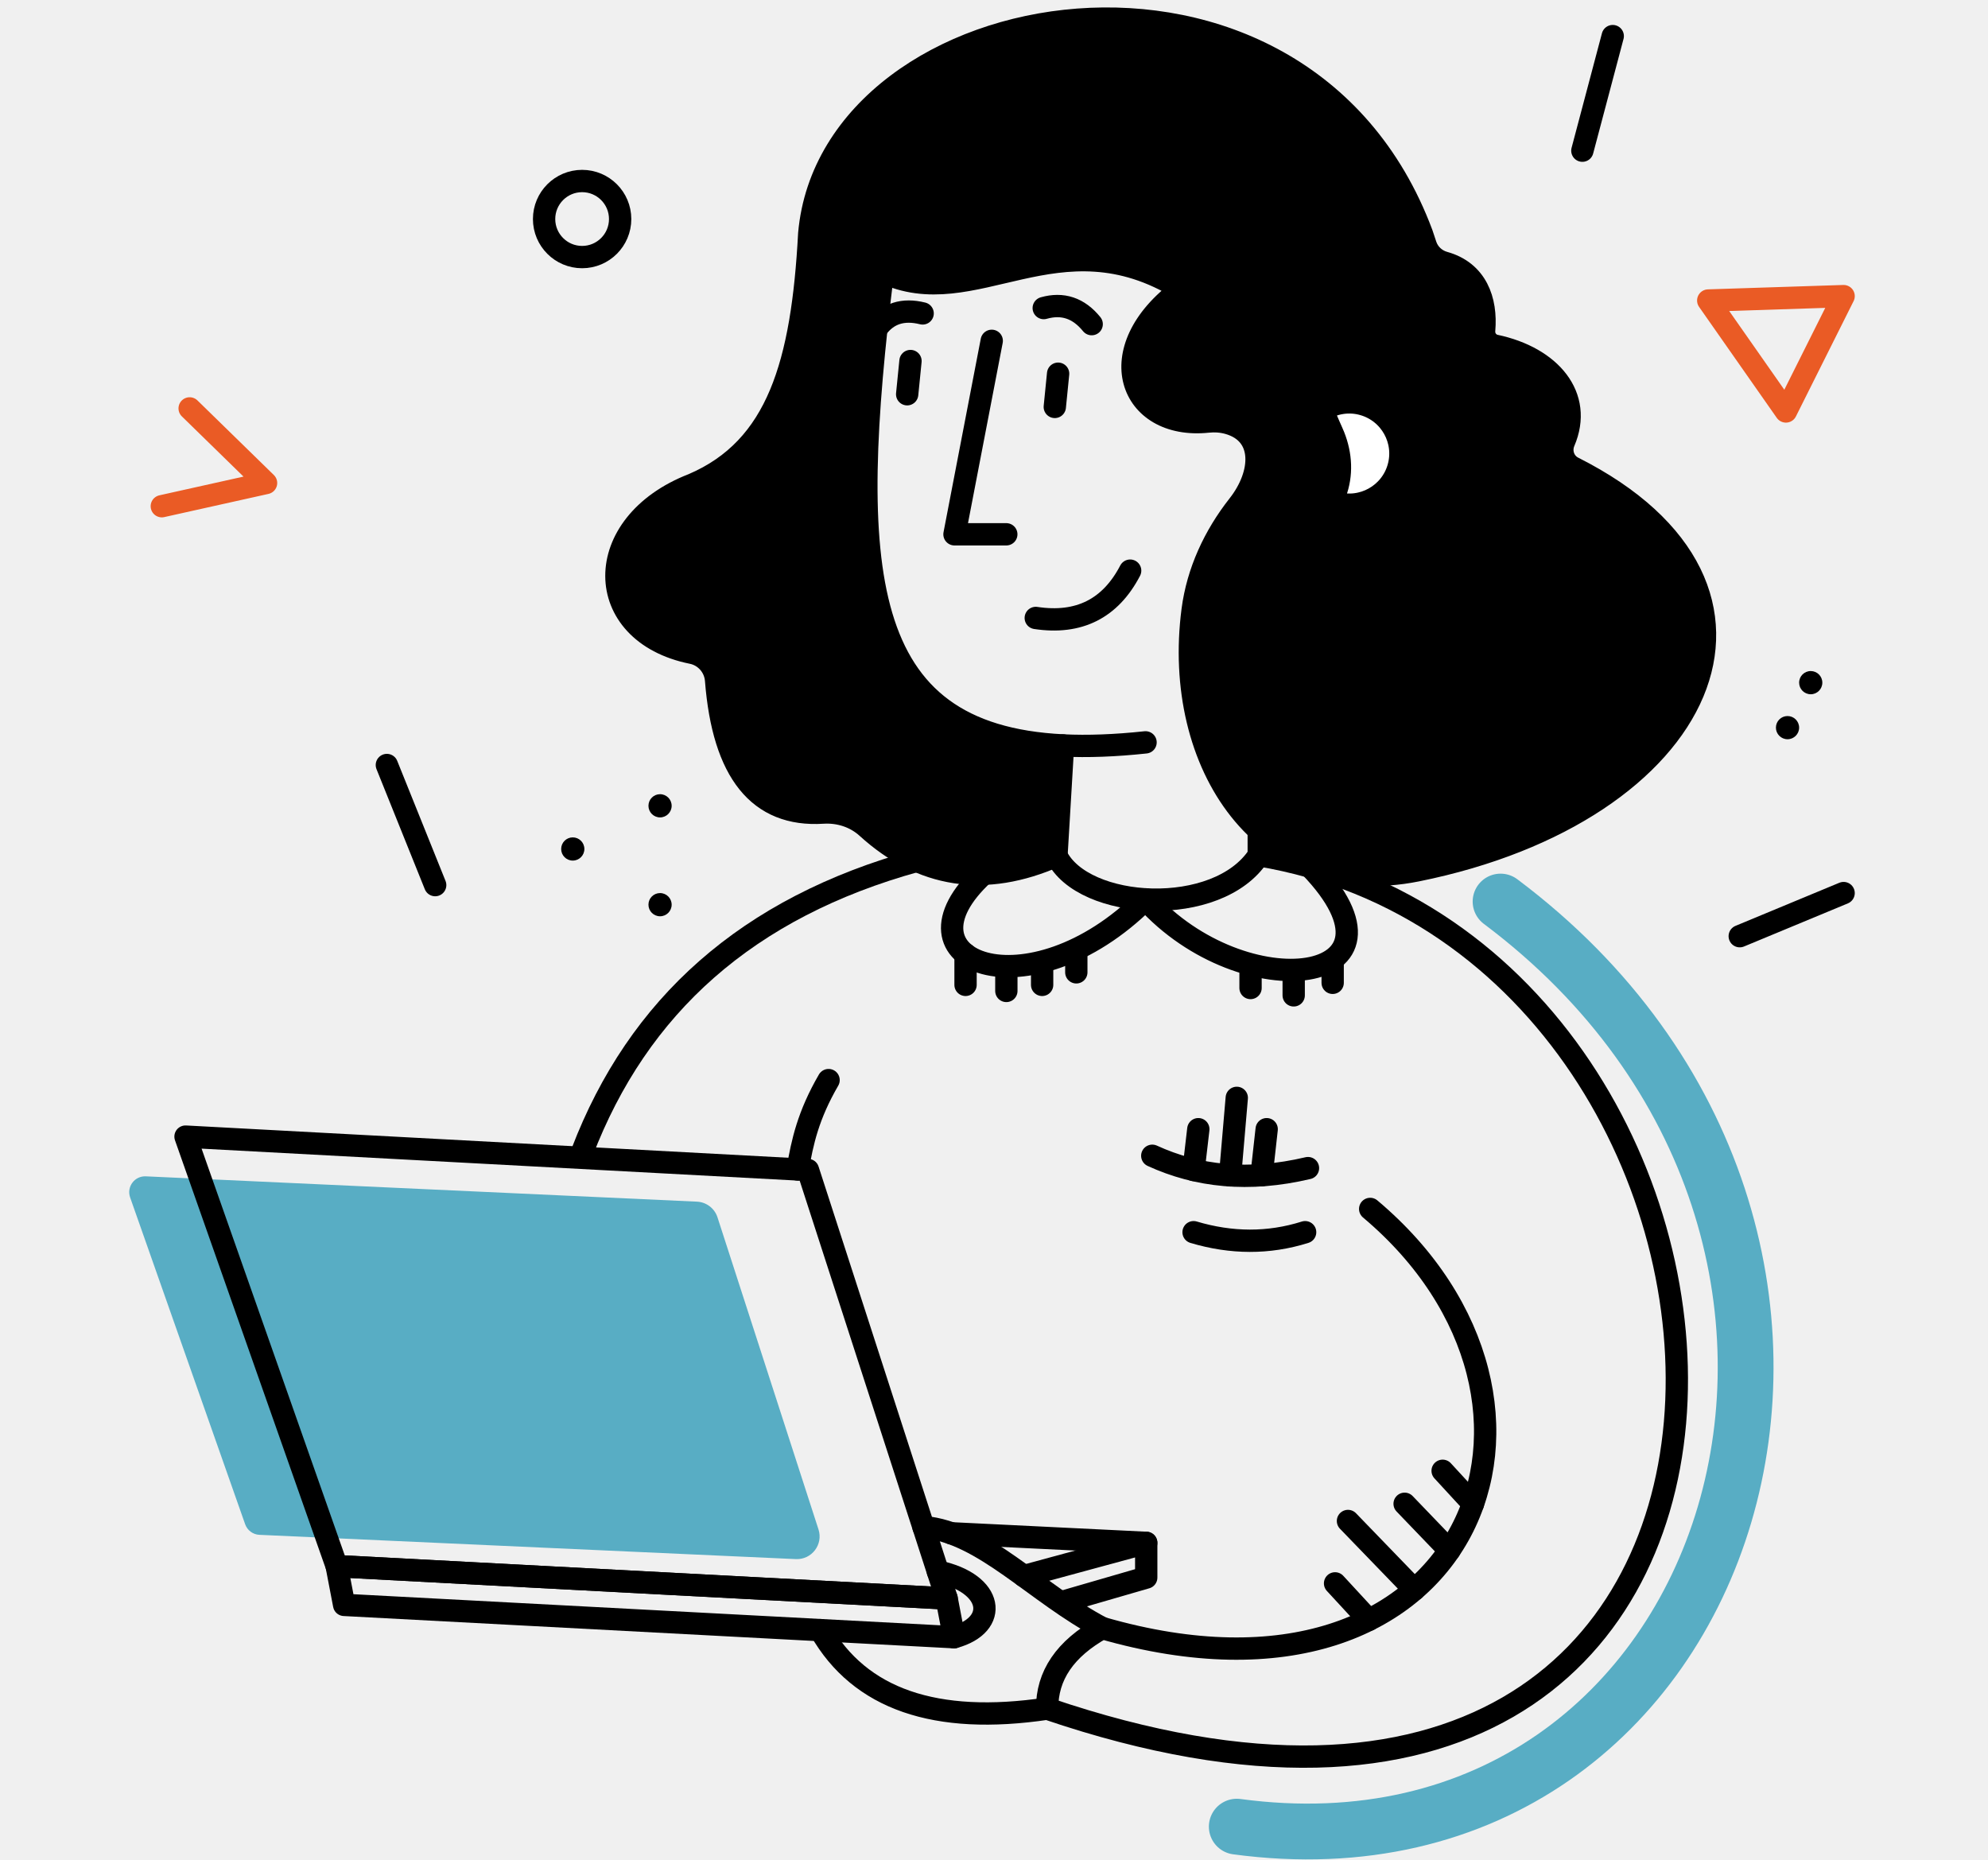
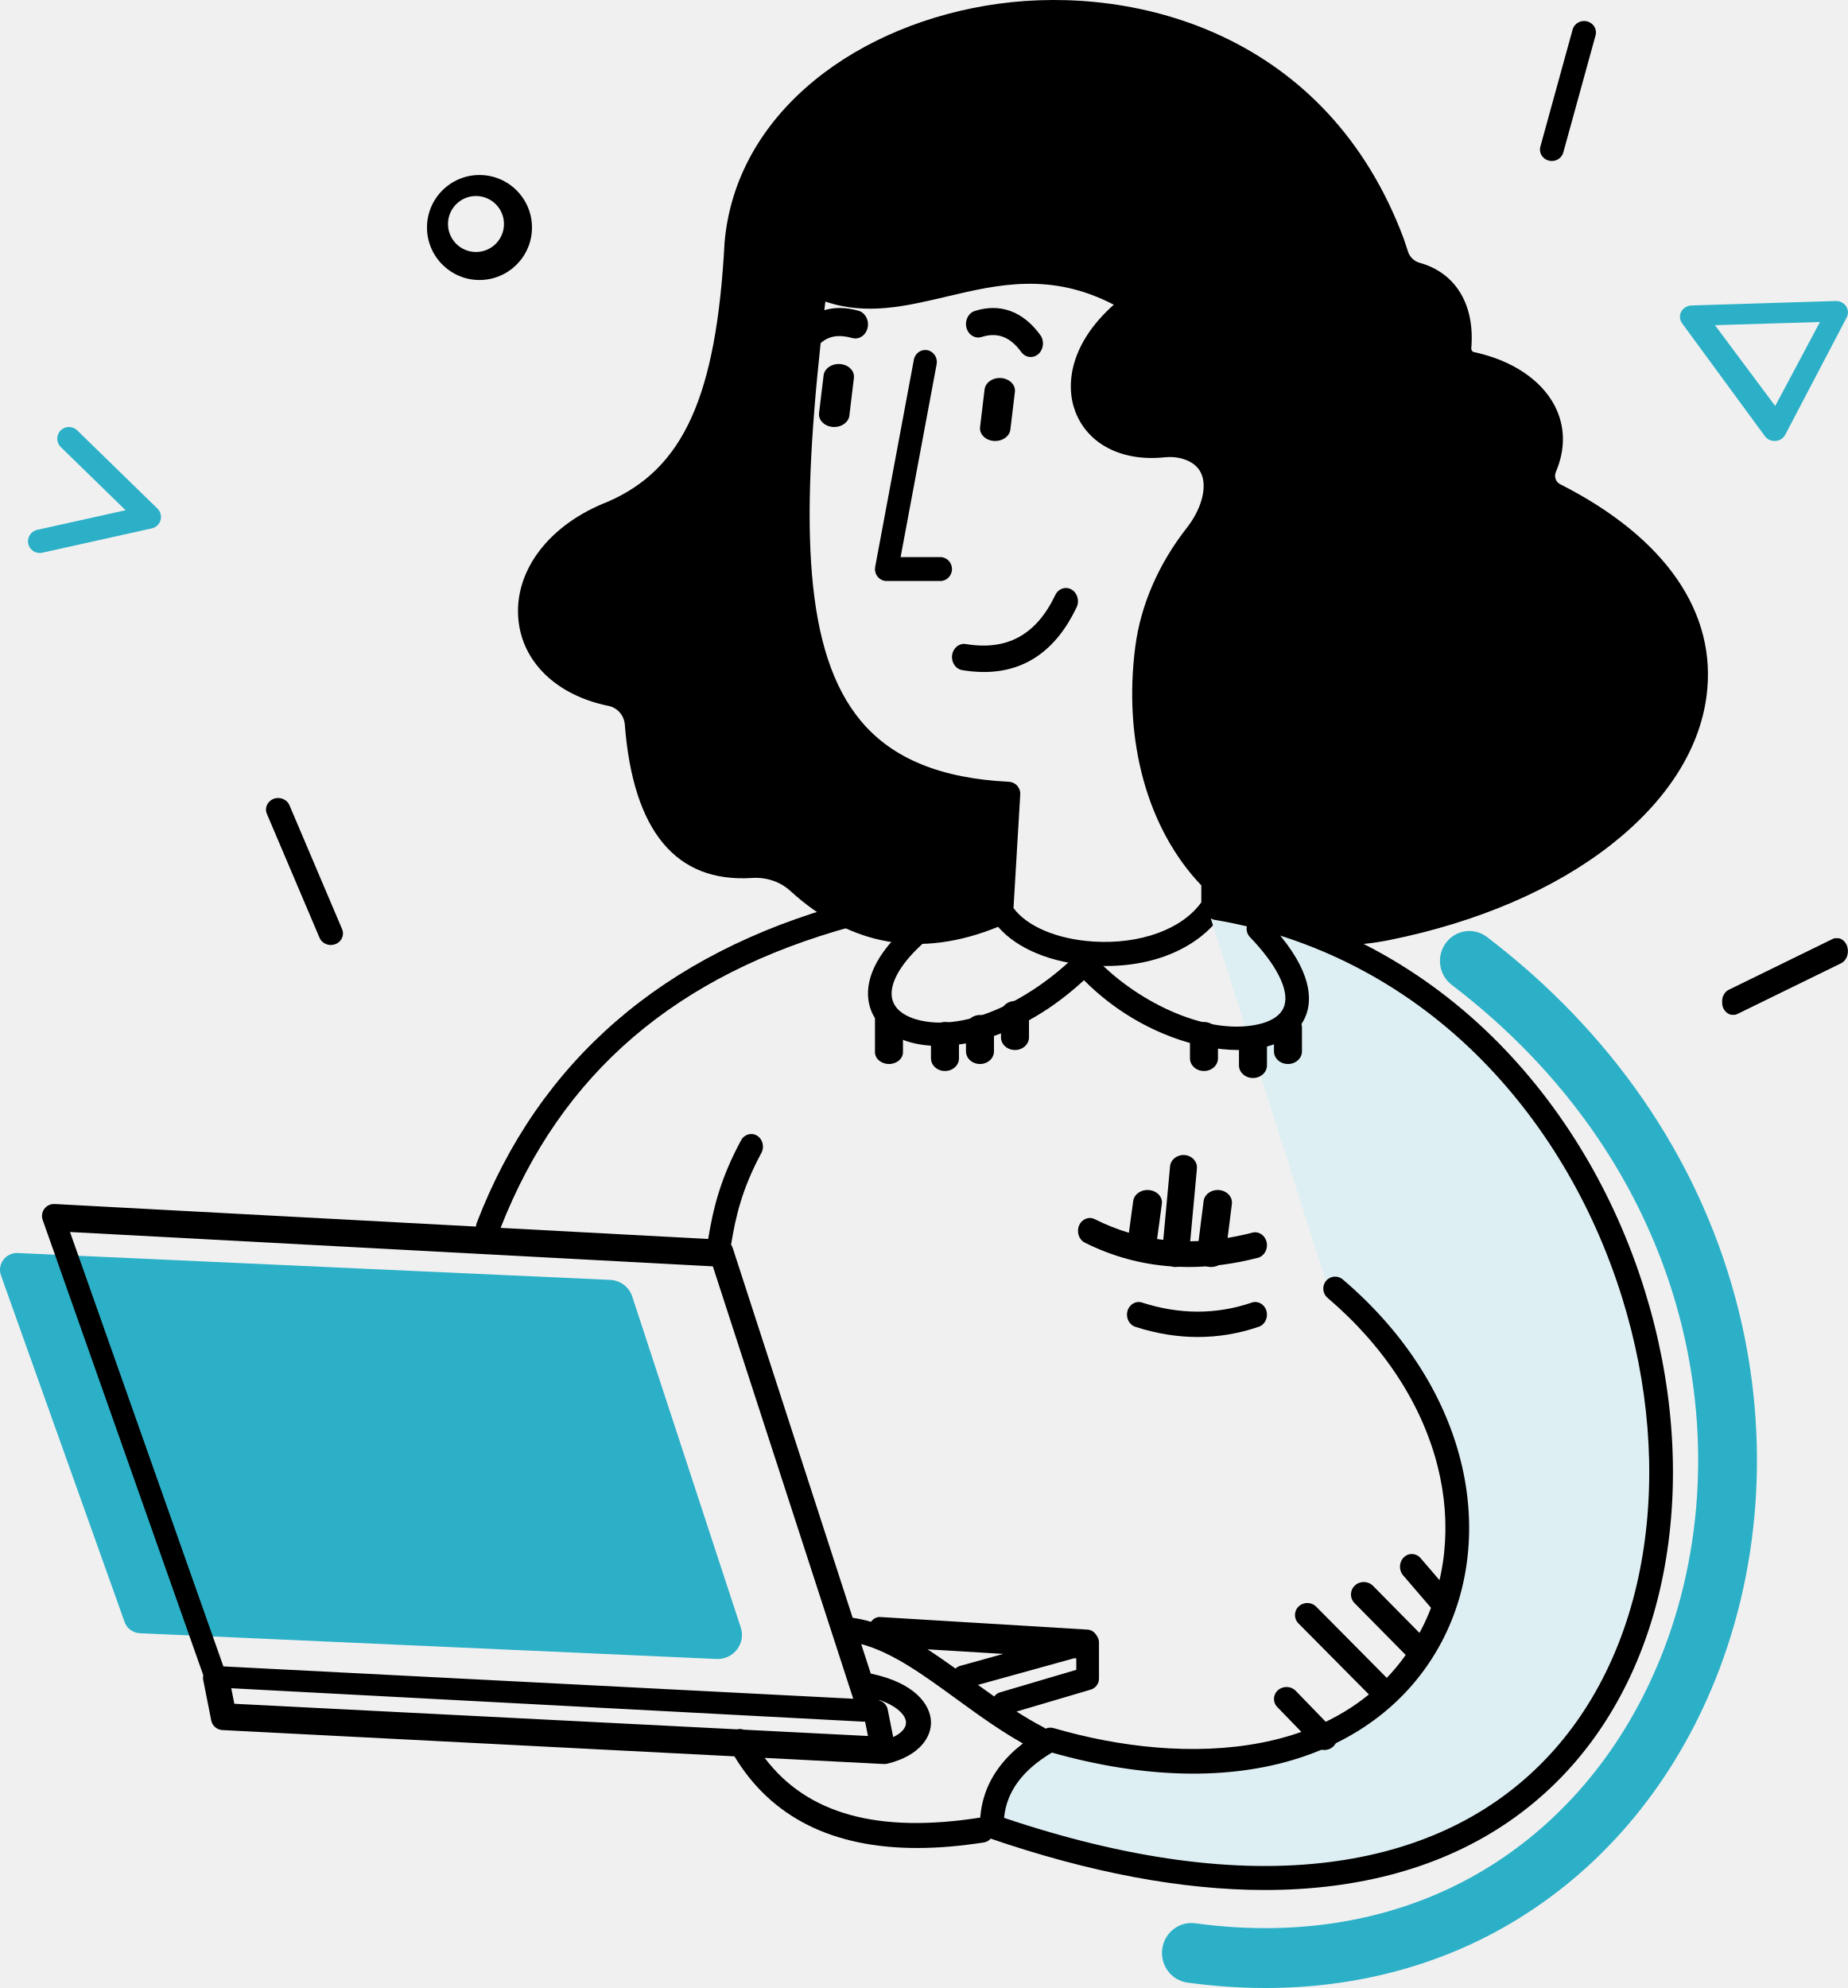
- <svg xmlns="http://www.w3.org/2000/svg" width="124px" height="116px" viewBox="0 0 186 200" version="1.1">
-   <g id="Styles-&amp;-Behaviours" stroke="none" stroke-width="1" fill="none" fill-rule="evenodd">
-     <g id="Styles/Illustrations" transform="translate(-1134, -283)">
-       <g id="Illustration/Mentor" transform="translate(1129, 281)">
-         <g id="Group-105" transform="translate(5, 4)">
-           <path d="M1.785,124.503 L61.053,127.226 C62.07,127.272 62.951,127.945 63.264,128.913 L74.126,162.475 C74.651,164.096 73.395,165.743 71.692,165.666 L14,163.056 C13.305,163.025 12.7,162.574 12.468,161.919 L0.098,126.773 C-0.303,125.632 0.577,124.447 1.785,124.503" id="Fill-1" fill="#58ADC4" />
-           <path d="M100.423,78.164 C103.072,78.294 106.021,78.185 109.298,77.834" id="Stroke-3" stroke="#000000" stroke-width="2.4" stroke-linecap="round" stroke-linejoin="round" />
-           <polyline id="Stroke-5" stroke="#000000" stroke-width="2.4" stroke-linecap="round" stroke-linejoin="round" points="92.756 34.652 88.751 55.459 94.323 55.459" />
-           <line x1="99.895" y1="38.188" x2="99.538" y2="41.76" id="Stroke-7" stroke="#000000" stroke-width="2.4" stroke-linecap="round" stroke-linejoin="round" />
-           <line x1="84.019" y1="36.825" x2="83.662" y2="40.398" id="Stroke-9" stroke="#000000" stroke-width="2.4" stroke-linecap="round" stroke-linejoin="round" />
-           <path d="M98.349,31.129 C100.384,30.552 102.103,31.129 103.505,32.858" id="Stroke-11" stroke="#000000" stroke-width="2.4" stroke-linecap="round" stroke-linejoin="round" />
-           <path d="M85.325,31.705 C83.211,31.178 81.571,31.705 80.407,33.288" id="Stroke-13" stroke="#000000" stroke-width="2.4" stroke-linecap="round" stroke-linejoin="round" />
-           <path d="M97.491,64.455 C102.125,65.156 105.509,63.46 107.642,59.367" id="Stroke-15" stroke="#000000" stroke-width="2.4" stroke-linecap="round" stroke-linejoin="round" />
-           <path d="M74.596,85.386 C67.714,85.824 63.89,81.072 63.113,71.149 C63,69.702 61.944,68.492 60.521,68.205 C49.754,66.036 49.578,54.371 60.631,50.094 C69.756,46.183 72.384,37.089 73.132,23.126 C75.467,-3.138 125.879,-11.965 139.01,23.126 L139.423,24.367 C139.728,25.286 140.478,25.983 141.412,26.243 C144.883,27.207 145.994,30.276 145.711,33.526 C145.643,34.305 146.152,35.02 146.917,35.182 C152.848,36.439 156.39,40.619 154.302,45.501 C153.853,46.552 154.266,47.772 155.286,48.287 C181.002,61.256 169.55,85.341 138.488,91.604 C121.97,94.935 112.202,80.154 114.361,63.616 C114.903,59.467 116.696,55.619 119.283,52.331 C121.93,48.965 122.182,44.623 118.185,43.504 C117.473,43.304 116.723,43.259 115.988,43.336 C107.587,44.214 104.294,35.613 113.141,29.1 C99.887,20.928 90.818,31.94 81.052,27.256 C77.126,59.153 78.152,77.077 100.423,78.164 L99.716,90.025 C91.991,93.447 85.222,92.333 79.345,86.989 C78.056,85.818 76.334,85.275 74.596,85.386" id="Fill-17" fill="#000000" />
-           <path d="M74.596,85.386 C67.714,85.824 63.89,81.072 63.113,71.149 C63,69.702 61.944,68.492 60.521,68.205 C49.754,66.036 49.578,54.371 60.631,50.094 C69.756,46.183 72.384,37.089 73.132,23.126 C75.467,-3.138 125.879,-11.965 139.01,23.126 L139.423,24.367 C139.728,25.286 140.478,25.983 141.412,26.243 C144.883,27.207 145.994,30.276 145.711,33.526 C145.643,34.305 146.152,35.02 146.917,35.182 C152.848,36.439 156.39,40.619 154.302,45.501 C153.853,46.552 154.266,47.772 155.286,48.287 C181.002,61.256 169.55,85.341 138.488,91.604 C121.97,94.935 112.202,80.154 114.361,63.616 C114.903,59.467 116.696,55.619 119.283,52.331 C121.93,48.965 122.182,44.623 118.185,43.504 C117.473,43.304 116.723,43.259 115.988,43.336 C107.587,44.214 104.294,35.613 113.141,29.1 C99.887,20.928 90.818,31.94 81.052,27.256 C77.126,59.153 78.152,77.077 100.423,78.164 L99.716,90.025 C91.991,93.447 85.222,92.333 79.345,86.989 C78.056,85.818 76.334,85.275 74.596,85.386 Z" id="Stroke-19" stroke="#000000" stroke-width="2.4" stroke-linecap="round" stroke-linejoin="round" />
-           <path d="M99.716,90.025 C102.567,95.9 117.073,96.76 121.471,89.973 L121.471,67.124" id="Stroke-21" stroke="#000000" stroke-width="2.4" stroke-linecap="round" stroke-linejoin="round" />
-           <path d="M133.455,128.009 C158.234,148.864 144.33,184.519 104.639,173.082 C100.63,175.308 98.687,178.206 98.718,181.748 C187.435,211.958 182.464,100.106 121.471,89.973" id="Stroke-23" stroke="#000000" stroke-width="2.4" stroke-linecap="round" stroke-linejoin="round" />
-           <path d="M126.991,91.204 C139.274,103.964 119.925,106.516 109.298,94.717 C96.696,107.282 81.635,101.411 91.896,91.965" id="Stroke-25" stroke="#000000" stroke-width="2.4" stroke-linecap="round" stroke-linejoin="round" />
-           <line x1="89.94" y1="100.615" x2="89.94" y2="103.913" id="Stroke-27" stroke="#000000" stroke-width="2.4" stroke-linecap="round" stroke-linejoin="round" />
-           <line x1="94.329" y1="102.31" x2="94.329" y2="104.566" id="Stroke-29" stroke="#000000" stroke-width="2.4" stroke-linecap="round" stroke-linejoin="round" />
-           <line x1="98.176" y1="101.657" x2="98.176" y2="103.913" id="Stroke-31" stroke="#000000" stroke-width="2.4" stroke-linecap="round" stroke-linejoin="round" />
-           <line x1="101.852" y1="100.309" x2="101.852" y2="102.565" id="Stroke-33" stroke="#000000" stroke-width="2.4" stroke-linecap="round" stroke-linejoin="round" />
-           <line x1="120.589" y1="101.994" x2="120.589" y2="104.25" id="Stroke-35" stroke="#000000" stroke-width="2.4" stroke-linecap="round" stroke-linejoin="round" />
-           <line x1="125.23" y1="102.785" x2="125.23" y2="105.041" id="Stroke-37" stroke="#000000" stroke-width="2.4" stroke-linecap="round" stroke-linejoin="round" />
-           <line x1="129.421" y1="101.437" x2="129.421" y2="103.693" id="Stroke-39" stroke="#000000" stroke-width="2.4" stroke-linecap="round" stroke-linejoin="round" />
-           <path d="M110.021,122.292 C114.864,124.517 120.377,125.127 126.766,123.619" id="Stroke-41" stroke="#000000" stroke-width="2.4" stroke-linecap="round" stroke-linejoin="round" />
-           <path d="M114.462,130.512 C118.517,131.72 122.518,131.754 126.46,130.512" id="Stroke-43" stroke="#000000" stroke-width="2.4" stroke-linecap="round" stroke-linejoin="round" />
-           <line x1="119.108" y1="116.064" x2="118.393" y2="124.398" id="Stroke-45" stroke="#000000" stroke-width="2.4" stroke-linecap="round" stroke-linejoin="round" />
-           <line x1="114.973" y1="119.433" x2="114.462" y2="123.82" id="Stroke-47" stroke="#000000" stroke-width="2.4" stroke-linecap="round" stroke-linejoin="round" />
-           <line x1="122.324" y1="119.433" x2="121.773" y2="124.387" id="Stroke-49" stroke="#000000" stroke-width="2.4" stroke-linecap="round" stroke-linejoin="round" />
-           <path d="M84.701,90.57 C66.472,95.591 54.71,106.194 48.706,121.91" id="Stroke-51" stroke="#000000" stroke-width="2.4" stroke-linecap="round" stroke-linejoin="round" />
-           <polygon id="Stroke-53" stroke="#000000" stroke-width="2.4" stroke-linecap="round" stroke-linejoin="round" points="6.055 120.231 72.992 123.82 87.904 169.897 22.313 166.422" />
-           <path d="M75.21,114.153 C73.017,117.93 72.382,120.827 71.885,123.761" id="Stroke-55" stroke="#000000" stroke-width="2.4" stroke-linecap="round" stroke-linejoin="round" />
-           <line x1="129.679" y1="168.276" x2="133.304" y2="172.206" id="Stroke-57" stroke="#000000" stroke-width="2.4" stroke-linecap="round" stroke-linejoin="round" />
-           <line x1="131.067" y1="161.567" x2="138.202" y2="168.95" id="Stroke-59" stroke="#000000" stroke-width="2.4" stroke-linecap="round" stroke-linejoin="round" />
-           <line x1="137.159" y1="159.717" x2="141.972" y2="164.726" id="Stroke-61" stroke="#000000" stroke-width="2.4" stroke-linecap="round" stroke-linejoin="round" />
-           <line x1="141.247" y1="156.169" x2="144.511" y2="159.716" id="Stroke-63" stroke="#000000" stroke-width="2.4" stroke-linecap="round" stroke-linejoin="round" />
-           <polygon id="Stroke-65" stroke="#000000" stroke-width="2.4" stroke-linecap="round" stroke-linejoin="round" points="88.704 174.066 23.112 170.59 22.312 166.422 87.904 169.898" />
-           <path d="M74.328,173.304 C78.57,180.723 86.7,183.538 98.718,181.748" id="Stroke-67" stroke="#000000" stroke-width="2.4" stroke-linecap="round" stroke-linejoin="round" />
-           <path d="M104.639,173.082 C97.491,169.337 91.849,162.766 85.42,162.221" id="Stroke-69" stroke="#000000" stroke-width="2.4" stroke-linecap="round" stroke-linejoin="round" />
-           <path d="M86.968,167.005 C93.002,168.276 93.578,172.738 88.704,174.066" id="Stroke-71" stroke="#000000" stroke-width="2.4" stroke-linecap="round" stroke-linejoin="round" />
-           <polyline id="Stroke-73" stroke="#000000" stroke-width="2.4" stroke-linecap="round" stroke-linejoin="round" points="96.215 167.491 109.371 163.919 109.371 167.652 100.437 170.241" />
-           <line x1="88.403" y1="162.891" x2="109.371" y2="163.919" id="Stroke-75" stroke="#000000" stroke-width="2.4" stroke-linecap="round" stroke-linejoin="round" />
-           <path d="M132.715,41.484 C131.181,41.045 129.616,41.308 128.351,42.076 C128.79,43.276 129.334,44.385 129.543,44.912 C130.332,46.9 130.458,49.053 129.691,51.075 C129.577,51.376 129.443,51.658 129.299,51.929 C129.429,51.977 129.557,52.025 129.691,52.063 C132.613,52.898 135.658,51.207 136.493,48.285 C137.328,45.364 135.637,42.318 132.715,41.484" id="Fill-77" fill="#FFFFFF" />
-           <path d="M132.715,41.484 C131.181,41.045 129.616,41.308 128.351,42.076 C128.79,43.276 129.334,44.385 129.543,44.912 C130.332,46.9 130.458,49.053 129.691,51.075 C129.577,51.376 129.443,51.658 129.299,51.929 C129.429,51.977 129.557,52.025 129.691,52.063 C132.613,52.898 135.658,51.207 136.493,48.285 C137.328,45.364 135.637,42.318 132.715,41.484 Z" id="Stroke-79" stroke="#000000" stroke-width="2.4" stroke-linecap="round" stroke-linejoin="round" />
-           <path d="M147.477,94.953 C195.38,130.863 173.241,201.733 119.108,194.438" id="Stroke-81" stroke="#58ADC4" stroke-width="6" stroke-linecap="round" stroke-linejoin="round" />
-           <polyline id="Stroke-83" stroke="#EA5B25" stroke-width="2.4" stroke-linecap="round" stroke-linejoin="round" points="6.499 41.92 14.716 49.943 3.505 52.438" />
-           <path d="M58.334,84.656 C58.334,85.345 57.776,85.904 57.086,85.904 C56.397,85.904 55.839,85.345 55.839,84.656 C55.839,83.967 56.397,83.408 57.086,83.408 C57.776,83.408 58.334,83.967 58.334,84.656" id="Fill-85" fill="#000000" />
-           <path d="M58.334,95.289 C58.334,95.978 57.776,96.537 57.086,96.537 C56.397,96.537 55.839,95.978 55.839,95.289 C55.839,94.6 56.397,94.041 57.086,94.041 C57.776,94.041 58.334,94.6 58.334,95.289" id="Fill-87" fill="#000000" />
-           <path d="M48.948,89.3 C48.948,89.989 48.39,90.548 47.7,90.548 C47.011,90.548 46.453,89.989 46.453,89.3 C46.453,88.611 47.011,88.052 47.7,88.052 C48.39,88.052 48.948,88.611 48.948,89.3" id="Fill-89" fill="#000000" />
-           <path d="M182.08,71.413 C182.08,72.102 181.522,72.661 180.833,72.661 C180.143,72.661 179.585,72.102 179.585,71.413 C179.585,70.723 180.143,70.165 180.833,70.165 C181.522,70.165 182.08,70.723 182.08,71.413" id="Fill-91" fill="#000000" />
-           <path d="M179.585,76.25 C179.585,76.939 179.026,77.498 178.337,77.498 C177.648,77.498 177.089,76.939 177.089,76.25 C177.089,75.561 177.648,75.003 178.337,75.003 C179.026,75.003 179.585,75.561 179.585,76.25" id="Fill-93" fill="#000000" />
-           <polygon id="Stroke-95" stroke="#EA5B25" stroke-width="2.4" stroke-linecap="round" stroke-linejoin="round" points="178.164 42.249 169.81 30.317 184.369 29.845" />
-           <path d="M52.795,21.556 C52.795,23.814 50.964,25.646 48.706,25.646 C46.447,25.646 44.616,23.814 44.616,21.556 C44.616,19.297 46.447,17.466 48.706,17.466 C50.964,17.466 52.795,19.297 52.795,21.556 Z" id="Stroke-97" stroke="#000000" stroke-width="2.4" stroke-linecap="round" stroke-linejoin="round" />
-           <line x1="159.54" y1="1.882" x2="156.274" y2="14.204" id="Stroke-99" stroke="#000000" stroke-width="2.4" stroke-linecap="round" stroke-linejoin="round" />
-           <line x1="173.198" y1="98.678" x2="184.368" y2="94.041" id="Stroke-101" stroke="#000000" stroke-width="2.4" stroke-linecap="round" stroke-linejoin="round" />
-           <line x1="27.708" y1="80.269" x2="32.904" y2="93.185" id="Stroke-103" stroke="#000000" stroke-width="2.4" stroke-linecap="round" stroke-linejoin="round" />
+ <svg xmlns="http://www.w3.org/2000/svg" xmlns:xlink="http://www.w3.org/1999/xlink" width="264px" height="284px" viewBox="0 0 264 284" version="1.1">
+   <defs>
+     <polygon id="path-1" points="0 -2.27373675e-13 18 -2.27373675e-13 18 11 0 11" />
+   </defs>
+   <g id="Landing-Pages" stroke="none" stroke-width="1" fill="none" fill-rule="evenodd">
+     <g id="Subpage_Mentor" transform="translate(-1155, -284)">
+       <g id="Group-94" transform="translate(1155, 284)">
+         <path d="M2.549,179.003 L87.163,182.839 C88.615,182.905 89.874,183.851 90.321,185.216 L105.828,232.5 C106.577,234.784 104.784,237.105 102.353,236.996 L19.987,233.319 C18.995,233.275 18.131,232.641 17.801,231.716 L0.14,182.201 C-0.433,180.594 0.824,178.924 2.549,179.003" id="Fill-1" fill="#2CB0C7" />
+         <path d="M200.552,34.143 C200.56,34.163 200.567,34.183 200.573,34.204 L201.16,35.977 C201.412,36.738 202.036,37.325 202.827,37.546 C207.973,38.982 210.725,43.545 210.188,49.755 C210.166,50.013 210.325,50.246 210.557,50.295 C215.97,51.447 220.181,54.247 222.109,57.976 C223.61,60.878 223.669,64.134 222.281,67.394 C221.987,68.084 222.245,68.847 222.88,69.169 C237.963,76.809 245.388,87.586 243.786,99.516 C242.756,107.179 238.031,114.506 230.119,120.705 C222.031,127.042 211.113,131.737 198.547,134.281 C196.178,134.762 193.87,135 191.639,135 C185.412,135 179.774,133.145 174.997,129.505 L175,129.433 C175,129.764 174.905,130.089 174.728,130.367 C172.314,134.158 166.691,138 157.954,138 C157.321,138 156.674,137.98 156.008,137.938 C150.16,137.571 145.273,135.512 142.586,132.402 C131.554,136.91 121.576,135.188 112.908,127.274 C111.455,125.949 109.502,125.288 107.409,125.426 C96.559,126.11 90.447,118.745 89.26,103.505 C89.157,102.194 88.202,101.1 86.936,100.844 C79.511,99.342 74.572,94.57 74.047,88.391 C73.46,81.492 78.459,74.941 86.785,71.694 C97.65,67.002 102.341,56.612 103.512,34.652 L103.516,34.592 C104.302,25.712 108.734,17.726 116.333,11.497 C123.295,5.788 132.649,1.893 142.668,0.53 C162.583,-2.181 189.692,4.996 200.552,34.143 Z M135.244,42.367 C129.361,43.757 123.771,45.078 117.911,43.081 C117.862,43.493 117.814,43.903 117.766,44.311 C119.226,43.874 120.859,43.896 122.633,44.388 C123.599,44.657 124.187,45.748 123.946,46.826 C123.705,47.902 122.724,48.557 121.76,48.289 C119.848,47.758 118.403,47.98 117.237,49.02 C114.448,75.022 114.802,93.229 123.015,103.026 C127.498,108.373 134.405,111.205 144.132,111.682 C144.588,111.705 145.016,111.909 145.32,112.25 C145.624,112.591 145.781,113.04 145.753,113.497 L144.79,129.721 C146.712,132.344 151.029,134.183 156.217,134.508 C162.906,134.929 168.881,132.738 171.622,128.901 L171.621,126.482 C163.951,118.466 160.435,105.861 162.187,92.382 C162.96,86.439 165.503,80.573 169.541,75.418 C171.523,72.889 172.388,69.974 171.743,67.993 C171.348,66.777 170.378,65.943 168.861,65.516 C168.093,65.3 167.256,65.239 166.372,65.33 C160.307,65.965 155.426,63.48 153.637,58.84 C152.133,54.94 152.909,49.041 159.119,43.529 C150.115,38.852 142.564,40.638 135.244,42.367 Z M153.074,84.214 C153.917,84.695 154.244,85.832 153.805,86.755 C150.879,92.9 146.434,96 140.566,96 C139.573,96 138.538,95.911 137.463,95.733 C136.524,95.577 135.877,94.617 136.02,93.588 C136.162,92.56 137.038,91.85 137.979,92.008 C143.869,92.985 148.047,90.695 150.753,85.014 C151.192,84.091 152.232,83.733 153.074,84.214 Z M132.495,50.03 C133.393,50.209 133.98,51.103 133.808,52.029 L128.661,79.587 L134.344,79.587 C135.259,79.587 136,80.351 136,81.294 C136,82.236 135.259,83 134.344,83 L126.656,83 C126.162,83 125.693,82.773 125.379,82.38 C125.065,81.988 124.936,81.471 125.03,80.971 L130.556,51.383 C130.729,50.458 131.597,49.855 132.495,50.03 Z M143.04,54.009 C144.236,54.108 145.109,54.994 144.989,55.988 L144.341,61.372 C144.229,62.304 143.282,63 142.179,63 C142.106,63 142.034,62.997 141.96,62.991 C140.764,62.892 139.892,62.006 140.011,61.011 L140.659,55.628 C140.778,54.634 141.843,53.912 143.04,54.009 Z M120.04,52.008 C121.236,52.108 122.109,52.994 121.989,53.988 L121.341,59.372 C121.229,60.304 120.282,61 119.179,61 C119.106,61 119.034,60.997 118.96,60.991 C117.764,60.891 116.892,60.006 117.011,59.011 L117.659,53.628 C117.778,52.634 118.839,51.914 120.04,52.008 Z M148.61,47.85 C149.218,48.679 149.102,49.897 148.353,50.569 C148.029,50.859 147.641,51 147.254,51 C146.745,51 146.241,50.755 145.895,50.284 C144.302,48.108 142.499,47.425 140.224,48.141 C139.294,48.431 138.33,47.835 138.067,46.807 C137.803,45.78 138.343,44.712 139.271,44.421 C142.903,43.281 146.133,44.467 148.61,47.85 Z" id="Combined-Shape" fill="#000000" />
+         <path d="M189.758,184.149 C225.253,213.839 205.337,264.597 148.482,248.317 C142.739,251.484 139.956,255.611 140,260.653 C267.082,303.66 259.96,144.426 172.593,130" id="Fill-23" fill="#DEEFF3" />
+         <path d="M180.699,270 C168.816,270 155.56,267.501 141.149,262.532 C140.467,262.297 140.007,261.652 140,260.923 C139.95,255.169 143.056,250.491 149.232,247.021 C149.626,246.801 150.091,246.746 150.523,246.873 C169.422,252.386 193.127,251.61 202.986,232.9 C206.604,226.035 207.458,217.728 205.393,209.511 C203.155,200.61 197.711,192.272 189.647,185.401 C188.931,184.791 188.839,183.709 189.441,182.984 C190.044,182.259 191.113,182.167 191.829,182.777 C200.437,190.112 206.263,199.064 208.676,208.665 C210.95,217.713 209.992,226.893 205.976,234.514 C201.782,242.474 194.675,248.243 185.423,251.197 C175.505,254.363 163.366,254.075 150.277,250.368 C146.051,252.895 143.802,255.959 143.44,259.693 C160.922,265.577 176.568,267.703 189.957,266.004 C202.14,264.46 212.232,259.807 219.952,252.174 C227.606,244.607 232.698,234.195 234.677,222.063 C236.58,210.398 235.566,197.724 231.745,185.411 C227.571,171.963 220.349,159.923 210.861,150.594 C200.499,140.406 187.594,133.773 173.541,131.408 C172.617,131.253 171.993,130.37 172.147,129.435 C172.3,128.501 173.17,127.866 174.096,128.024 C188.833,130.503 202.363,137.457 213.221,148.132 C223.113,157.857 230.636,170.393 234.977,184.383 C238.957,197.206 240.009,210.429 238.02,222.623 C235.923,235.48 230.494,246.547 222.32,254.628 C214.058,262.797 203.312,267.77 190.377,269.409 C187.263,269.803 184.035,270 180.699,270" id="Fill-25" fill="#000000" />
+         <path d="M176.883,150 C173.964,150 170.678,149.371 167.43,148.16 C164.082,146.911 159.304,144.507 154.857,140.027 C145.781,148.43 135.942,150.575 130.008,148.886 C126.864,147.992 124.795,146.081 124.183,143.504 C123.628,141.167 124.068,137.363 129.324,132.517 C130.01,131.885 131.077,131.93 131.707,132.615 C132.337,133.302 132.293,134.37 131.608,135.002 C128.491,137.876 126.98,140.69 127.463,142.722 C127.891,144.523 129.818,145.321 130.928,145.637 C138.19,147.7 147.836,142.315 153.724,136.436 C154.051,136.109 154.496,135.925 154.96,135.943 C155.422,135.956 155.858,136.158 156.167,136.502 C161.732,142.689 172.078,148.062 179.762,146.332 C181.191,146.012 182.998,145.282 183.494,143.629 C184.167,141.384 182.368,137.823 178.559,133.859 C177.913,133.188 177.933,132.118 178.604,131.472 C179.275,130.825 180.342,130.846 180.988,131.518 C187.073,137.849 187.466,142.127 186.723,144.601 C185.97,147.11 183.76,148.895 180.5,149.628 C179.39,149.877 178.172,150 176.883,150" id="Fill-27" fill="#000000" />
+         <path d="M180.922,187.266 C181.199,188.22 180.712,189.236 179.834,189.536 C176.982,190.512 174.069,191 171.118,191 C168.175,191 165.193,190.515 162.192,189.544 C161.309,189.259 160.807,188.251 161.07,187.293 C161.333,186.337 162.26,185.792 163.143,186.076 C168.503,187.81 173.782,187.811 178.832,186.084 C179.709,185.783 180.645,186.313 180.922,187.266 Z M169.239,165.006 C170.298,165.09 171.084,165.957 170.993,166.941 L170.034,177.328 C172.88,177.299 175.835,176.886 178.919,176.092 C179.826,175.857 180.74,176.473 180.954,177.466 C181.169,178.458 180.605,179.452 179.696,179.687 C176.294,180.563 172.983,181 169.776,181 C169.279,181 168.785,180.989 168.293,180.968 C168.175,180.989 168.053,181 167.929,181 C167.874,181 167.818,180.998 167.762,180.993 C167.613,180.982 167.469,180.954 167.332,180.913 C163.005,180.607 158.879,179.476 154.986,177.525 C154.137,177.099 153.765,176.003 154.155,175.076 C154.545,174.149 155.55,173.744 156.399,174.168 C159.539,175.742 162.788,176.727 166.186,177.126 L167.154,166.635 C167.246,165.65 168.177,164.928 169.239,165.006 Z M179,147 C180.105,147 181,147.808 181,148.804 L181,152.196 C181,153.192 180.105,154 179,154 C177.895,154 177,153.192 177,152.196 L177,148.804 C177,147.808 177.895,147 179,147 Z M135,146 C136.105,146 137,146.808 137,147.804 L137,151.196 C137,152.192 136.105,153 135,153 C133.895,153 133,152.192 133,151.196 L133,147.804 C133,146.808 133.895,146 135,146 Z M172,146 C173.105,146 174,146.808 174,147.804 L174,151.196 C174,152.192 173.105,153 172,153 C170.895,153 170,152.192 170,151.196 L170,147.804 C170,146.808 170.895,146 172,146 Z M127,144 C128.105,144 129,144.754 129,145.685 L129,150.315 C129,151.246 128.105,152 127,152 C125.895,152 125,151.246 125,150.315 L125,145.685 C125,144.754 125.895,144 127,144 Z M140,145 C141.105,145 142,145.808 142,146.804 L142,150.196 C142,151.192 141.105,152 140,152 C138.895,152 138,151.192 138,150.196 L138,146.804 C138,145.808 138.895,145 140,145 Z M184,145 C185.105,145 186,145.808 186,146.804 L186,150.196 C186,151.192 185.105,152 184,152 C182.895,152 182,151.192 182,150.196 L182,146.804 C182,145.808 182.895,145 184,145 Z M145,143 C146.105,143 147,143.808 147,144.804 L147,148.196 C147,149.192 146.105,150 145,150 C143.895,150 143,149.192 143,148.196 L143,144.804 C143,143.808 143.895,143 145,143 Z" id="Combined-Shape" fill="#000000" />
+         <path d="M122.938,130.255 C123.19,131.163 122.652,132.103 121.737,132.354 C96.609,139.228 80.176,153.315 71.516,175.411 L101.17,176.998 C101.865,172.792 102.854,168.473 105.873,162.896 C106.338,162.037 107.365,161.745 108.165,162.243 C108.966,162.742 109.238,163.843 108.773,164.702 C105.982,169.859 105.084,173.879 104.44,177.816 C104.541,177.955 104.622,178.112 104.677,178.281 L121.812,231.114 C122.699,231.239 123.573,231.434 124.436,231.687 C124.762,231.233 125.245,230.961 125.778,231.005 L155.389,232.803 C155.916,232.835 156.375,233.162 156.667,233.65 C156.881,233.934 157,234.285 157,234.651 L157,239.786 C157,240.521 156.524,241.167 155.831,241.372 L145.225,244.507 C146.482,245.31 147.764,246.07 149.078,246.758 C149.919,247.198 150.244,248.237 149.803,249.078 C149.496,249.664 148.897,250 148.278,250 C148.009,250 147.736,249.937 147.48,249.803 C143.547,247.743 139.981,245.148 136.533,242.638 C131.902,239.266 127.488,236.053 123.031,234.868 L124.398,239.085 L124.515,239.11 C130.642,240.405 132.92,243.479 132.998,245.96 C133.065,248.083 131.48,250.77 126.831,251.942 C126.674,251.981 126.516,252 126.361,252 L126.316,251.999 C126.301,252 126.287,252 126.273,252 C126.243,252 126.212,251.999 126.182,251.998 L109.244,251.129 C115.302,259.162 125.425,261.951 140.047,259.654 C140.975,259.507 141.843,260.185 141.981,261.165 C142.12,262.145 141.479,263.059 140.549,263.205 C137.176,263.735 134.001,264 131.03,264 C118.931,264 110.177,259.616 104.922,250.906 L31.787,247.153 C30.994,247.112 30.333,246.553 30.182,245.798 L29.031,239.988 C28.986,239.763 28.991,239.534 29.04,239.316 L6.097,174.272 C5.907,173.735 6,173.139 6.341,172.683 C6.684,172.228 7.236,171.972 7.801,172.002 L68.001,175.224 C68.009,175.044 68.045,174.861 68.114,174.683 C77.015,151.545 94.75,136.195 120.824,129.062 C121.739,128.811 122.686,129.345 122.938,130.255 Z M185.11,241.549 L190.525,247.137 C191.196,247.83 191.15,248.909 190.423,249.548 C190.078,249.85 189.642,250 189.208,250 C188.724,250 188.243,249.815 187.89,249.451 L182.475,243.863 C181.804,243.17 181.85,242.09 182.577,241.452 C183.305,240.813 184.439,240.857 185.11,241.549 Z M125.618,242.845 L125.643,242.923 C126.236,243.105 126.696,243.589 126.818,244.202 L127.603,248.158 C128.786,247.59 129.459,246.841 129.434,246.056 C129.402,245.042 128.184,243.735 125.618,242.845 Z M33.035,241.177 L33.478,243.396 L105.311,247.048 C105.626,246.969 105.952,246.989 106.251,247.096 L124,248 L123.593,245.965 L33.035,241.177 Z M188.029,229.524 L198.505,240.089 C199.181,240.771 199.162,241.859 198.462,242.517 C198.12,242.84 197.679,243 197.238,243 C196.777,243 196.317,242.825 195.971,242.476 L185.495,231.911 C184.819,231.229 184.838,230.142 185.538,229.483 C186.238,228.823 187.353,228.842 188.029,229.524 Z M10,176 L31.915,238.058 L121.895,242.677 L101.838,180.908 L10,176 Z M153.466,236.89 L139.713,240.697 C140.477,241.252 141.249,241.807 142.029,242.354 C142.232,242.078 142.521,241.866 142.87,241.763 L153.76,238.546 L153.76,236.908 L153.466,236.89 Z M136.504,238.369 L136.567,238.312 C136.744,238.157 136.956,238.039 137.196,237.973 L143.329,236.274 L132.499,235.616 C133.831,236.474 135.162,237.405 136.504,238.369 Z M196.149,226.548 L203.49,233.985 C204.19,234.694 204.167,235.822 203.438,236.503 C203.083,236.836 202.626,237 202.17,237 C201.689,237 201.209,236.817 200.85,236.453 L193.51,229.016 C192.81,228.307 192.833,227.179 193.562,226.498 C194.291,225.815 195.449,225.838 196.149,226.548 Z M202.941,222.586 L207.552,227.955 C208.186,228.692 208.142,229.841 207.453,230.52 C207.127,230.841 206.716,231 206.306,231 C205.848,231 205.392,230.803 205.059,230.413 L200.448,225.045 C199.814,224.307 199.858,223.159 200.547,222.48 C201.236,221.8 202.308,221.849 202.941,222.586 Z M174.192,170.012 C175.308,170.12 176.112,171.008 175.987,171.994 L175.054,179.404 C174.938,180.321 174.058,181 173.036,181 C172.961,181 172.885,180.996 172.809,180.989 C171.693,180.88 170.888,179.992 171.013,179.006 L171.947,171.596 C172.07,170.612 173.074,169.9 174.192,170.012 Z M164.177,170.013 C165.308,170.125 166.118,171.003 165.986,171.973 L165.109,178.436 C164.987,179.337 164.096,180 163.064,180 C162.985,180 162.904,179.996 162.823,179.988 C161.692,179.875 160.883,178.997 161.014,178.027 L161.891,171.564 C162.023,170.594 163.05,169.897 164.177,170.013 Z" id="Combined-Shape" fill="#000000" />
+         <path d="M180.778,284 C177.126,284 173.407,283.744 169.639,283.227 C167.341,282.912 165.728,280.76 166.038,278.421 C166.348,276.082 168.462,274.44 170.761,274.756 C186.224,276.874 200.674,274.125 212.55,266.799 C223.531,260.027 232.078,249.628 237.269,236.726 C243.376,221.548 244.271,204.092 239.789,187.572 C234.827,169.285 223.625,153.075 207.395,140.693 C205.538,139.278 205.162,136.599 206.553,134.71 C207.944,132.823 210.576,132.438 212.432,133.855 C230.165,147.381 242.424,165.17 247.885,185.297 C252.859,203.631 251.85,223.045 245.043,239.965 C239.165,254.573 229.435,266.379 216.904,274.109 C206.302,280.648 193.976,284 180.778,284" id="Fill-79" fill="#2CB0C7" />
+         <path d="M5.674,79 C4.906,79 4.214,78.47 4.04,77.69 C3.839,76.789 4.408,75.896 5.311,75.695 L17.941,72.89 L8.683,63.868 C8.022,63.223 8.009,62.165 8.655,61.504 C9.301,60.843 10.362,60.831 11.024,61.476 L22.495,72.655 C22.935,73.084 23.104,73.718 22.936,74.309 C22.767,74.899 22.289,75.35 21.689,75.483 L6.039,78.96 C5.917,78.987 5.794,79 5.674,79" id="Fill-81" fill="#2CB0C7" />
+         <path d="M245,46.456 L253.607,58 L260,46 L245,46.456 Z M253.521,63 C252.969,63 252.449,62.744 252.13,62.308 L240.307,46.188 C239.95,45.7 239.9,45.065 240.179,44.532 C240.459,44.001 241.021,43.657 241.643,43.638 L262.247,43 C262.842,42.988 263.409,43.266 263.732,43.747 C264.054,44.228 264.088,44.835 263.821,45.346 L255.04,62.104 C254.772,62.615 254.242,62.954 253.646,62.996 C253.604,62.998 253.562,63 253.521,63 L253.521,63 Z" id="Fill-83" fill="#2CB0C7" />
+         <path d="M68,28 C65.795,28 64,29.794 64,32 C64,34.206 65.795,36 68,36 C70.205,36 72,34.206 72,32 C72,29.794 70.205,28 68,28 M68.5,40 C64.364,40 61,36.636 61,32.5 C61,28.365 64.364,25 68.5,25 C72.636,25 76,28.365 76,32.5 C76,36.636 72.636,40 68.5,40" id="Fill-85" fill="#000000" />
+         <path d="M221.696,23 C221.552,23 221.406,22.982 221.26,22.945 C220.356,22.714 219.817,21.822 220.057,20.951 L224.668,4.213 C224.908,3.343 225.836,2.824 226.74,3.055 C227.644,3.286 228.183,4.178 227.943,5.048 L223.332,21.787 C223.131,22.517 222.446,23 221.696,23" id="Fill-87" fill="#000000" />
+         <g id="Group-91" transform="translate(246, 134)">
+           <mask id="mask-2" fill="white">
+             <use xlink:href="#path-1" />
+           </mask>
+           <g id="Clip-90" />
+           <path d="M1.593,11 C0.969,11 0.377,10.565 0.122,9.843 C-0.215,8.886 0.17,7.788 0.982,7.392 L15.798,0.144 C16.609,-0.254 17.541,0.201 17.878,1.157 C18.215,2.114 17.83,3.212 17.018,3.609 L2.202,10.856 C2.003,10.954 1.796,11 1.593,11" id="Fill-89" fill="#000000" mask="url(#mask-2)" />
        </g>
+         <path d="M47.263,135 C46.575,135 45.923,134.61 45.65,133.968 L38.126,116.26 C37.768,115.417 38.199,114.458 39.089,114.119 C39.979,113.781 40.992,114.188 41.35,115.031 L48.874,132.74 C49.232,133.583 48.801,134.542 47.911,134.88 C47.698,134.962 47.479,135 47.263,135" id="Fill-92" fill="#000000" />
      </g>
    </g>
  </g>
</svg>
